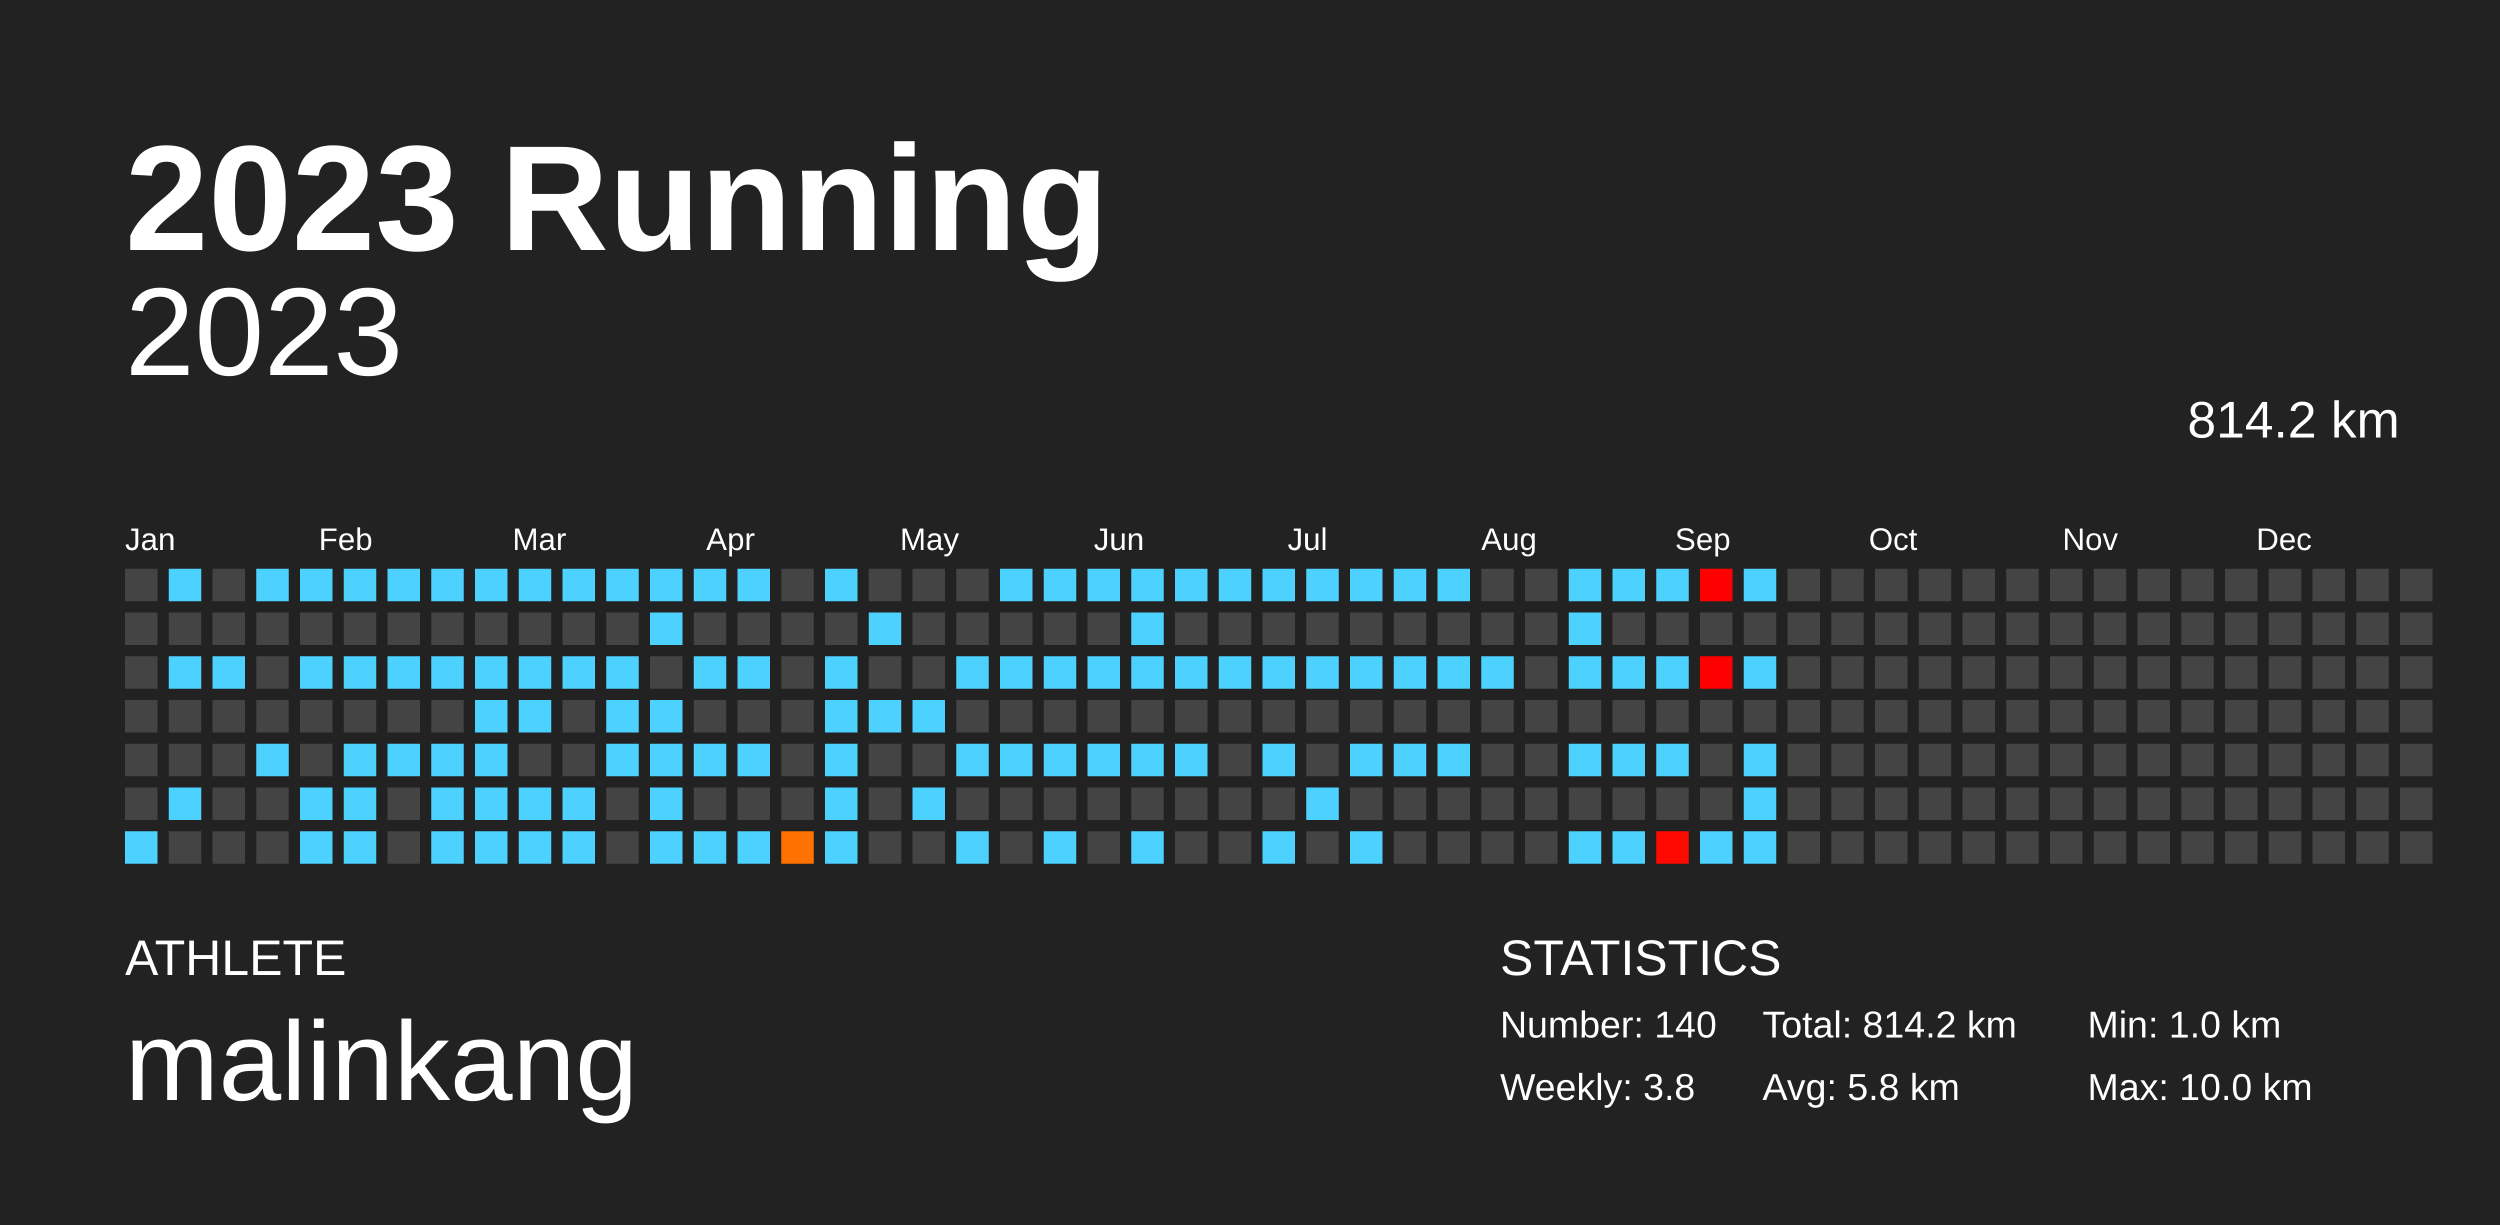
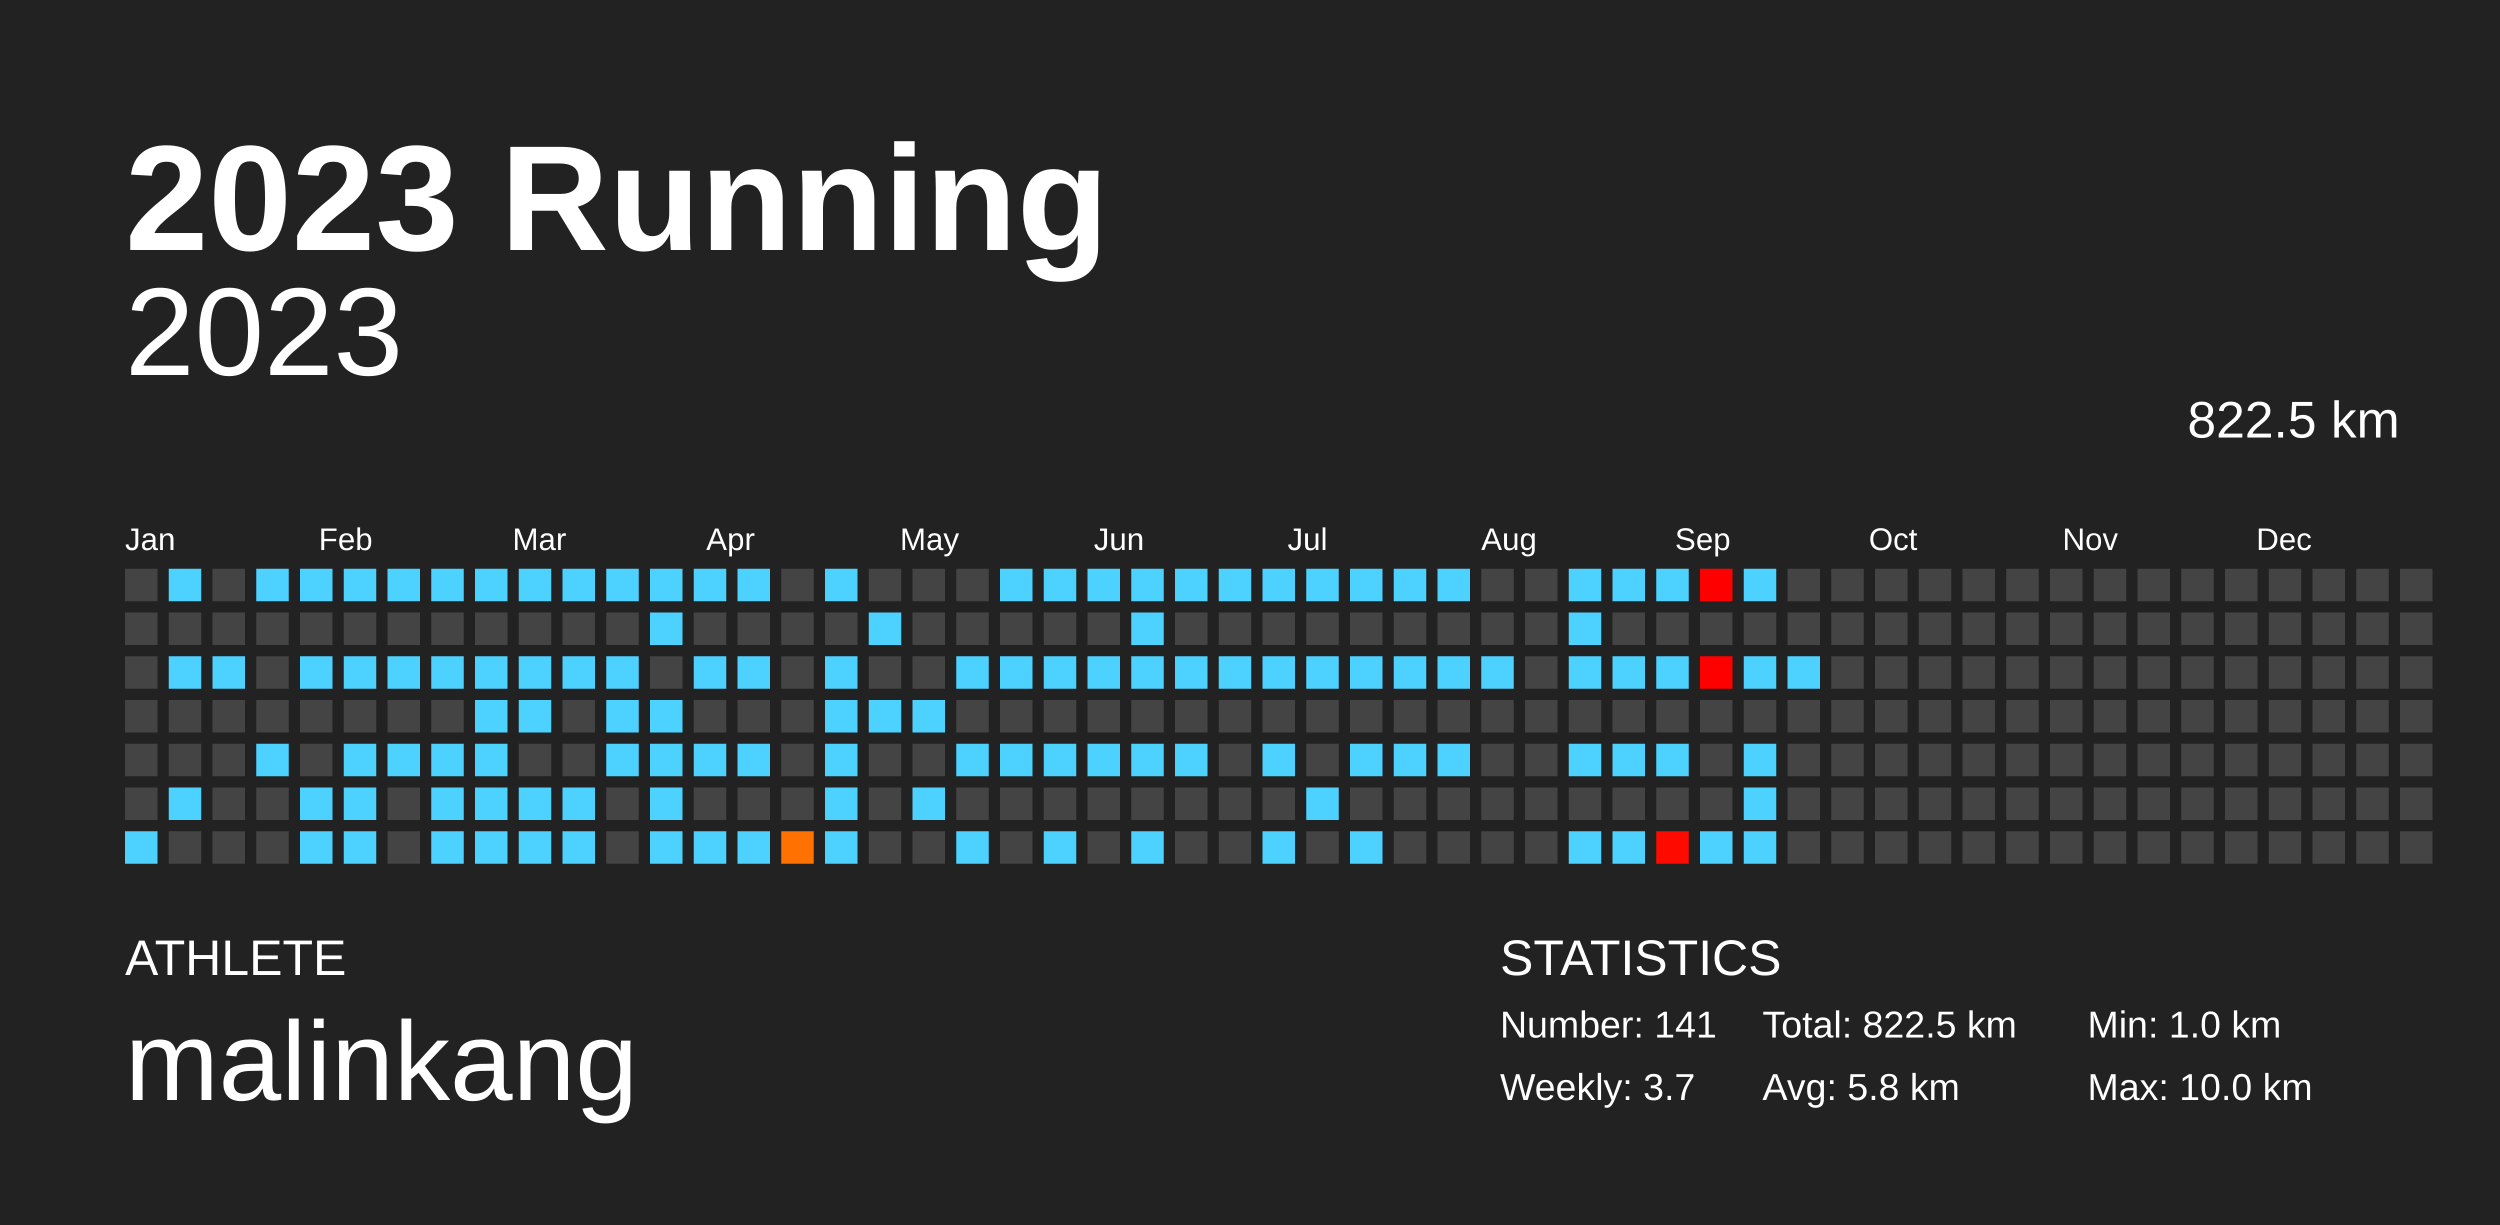
<svg xmlns="http://www.w3.org/2000/svg" baseProfile="full" height="98mm" version="1.1" viewBox="0,0,200,98" width="200mm">
  <defs />
  <rect fill="#222222" height="98" width="200" x="0" y="0" />
  <text fill="#FFFFFF" style="font-size:12px; font-family:Arial; font-weight:bold;" x="10" y="20">2023 Running</text>
  <text fill="#FFFFFF" style="font-size:4px; font-family:Arial" x="10" y="78">ATHLETE</text>
  <text fill="#FFFFFF" style="font-size:9px; font-family:Arial" x="10" y="88">malinkang</text>
  <text fill="#FFFFFF" style="font-size:4px; font-family:Arial" x="120" y="78">STATISTICS</text>
-   <text fill="#FFFFFF" style="font-size:3px; font-family:Arial" x="120" y="83">Number: 140</text>
-   <text fill="#FFFFFF" style="font-size:3px; font-family:Arial" x="120" y="88">Weekly: 3.8</text>
-   <text fill="#FFFFFF" style="font-size:3px; font-family:Arial" x="141" y="83">Total: 814.2 km</text>
+   <text fill="#FFFFFF" style="font-size:3px; font-family:Arial" x="120" y="83">Number: 141</text>
+   <text fill="#FFFFFF" style="font-size:3px; font-family:Arial" x="120" y="88">Weekly: 3.7</text>
+   <text fill="#FFFFFF" style="font-size:3px; font-family:Arial" x="141" y="83">Total: 822.5 km</text>
  <text fill="#FFFFFF" style="font-size:3px; font-family:Arial" x="141" y="88">Avg: 5.8 km</text>
  <text fill="#FFFFFF" style="font-size:3px; font-family:Arial" x="167" y="83">Min: 1.0 km</text>
  <text fill="#FFFFFF" style="font-size:3px; font-family:Arial" x="167" y="88">Max: 10.0 km</text>
  <text alignment-baseline="hanging" fill="#FFFFFF" style="font-size:10.0px; font-family:Arial;" x="10" y="30">2023</text>
-   <text alignment-baseline="hanging" fill="#FFFFFF" style="font-size:4.125px; font-family:Arial;" x="175" y="35">814.2 km</text>
+   <text alignment-baseline="hanging" fill="#FFFFFF" style="font-size:4.125px; font-family:Arial;" x="175" y="35">822.5 km</text>
  <text fill="#FFFFFF" style="font-size:2.5px; font-family:Arial" x="10.0" y="44">Jan</text>
  <text fill="#FFFFFF" style="font-size:2.5px; font-family:Arial" x="25.5" y="44">Feb</text>
  <text fill="#FFFFFF" style="font-size:2.5px; font-family:Arial" x="41.0" y="44">Mar</text>
  <text fill="#FFFFFF" style="font-size:2.5px; font-family:Arial" x="56.5" y="44">Apr</text>
  <text fill="#FFFFFF" style="font-size:2.5px; font-family:Arial" x="72.0" y="44">May</text>
  <text fill="#FFFFFF" style="font-size:2.5px; font-family:Arial" x="87.5" y="44">Jun</text>
  <text fill="#FFFFFF" style="font-size:2.5px; font-family:Arial" x="103.0" y="44">Jul</text>
  <text fill="#FFFFFF" style="font-size:2.5px; font-family:Arial" x="118.5" y="44">Aug</text>
  <text fill="#FFFFFF" style="font-size:2.5px; font-family:Arial" x="134.0" y="44">Sep</text>
  <text fill="#FFFFFF" style="font-size:2.5px; font-family:Arial" x="149.5" y="44">Oct</text>
  <text fill="#FFFFFF" style="font-size:2.5px; font-family:Arial" x="165.0" y="44">Nov</text>
  <text fill="#FFFFFF" style="font-size:2.5px; font-family:Arial" x="180.5" y="44">Dec</text>
  <rect fill="#444444" height="2.6" width="2.6" x="10.0" y="45.5" />
  <rect fill="#444444" height="2.6" width="2.6" x="10.0" y="49.0" />
  <rect fill="#444444" height="2.6" width="2.6" x="10.0" y="52.5" />
  <rect fill="#444444" height="2.6" width="2.6" x="10.0" y="56.0" />
  <rect fill="#444444" height="2.6" width="2.6" x="10.0" y="59.5" />
  <rect fill="#444444" height="2.6" width="2.6" x="10.0" y="63.0" />
  <rect fill="#4dd2ff" height="2.6" width="2.6" x="10.0" y="66.5" />
  <rect fill="#4dd2ff" height="2.6" width="2.6" x="13.5" y="45.5" />
  <rect fill="#444444" height="2.6" width="2.6" x="13.5" y="49.0" />
  <rect fill="#4dd2ff" height="2.6" width="2.6" x="13.5" y="52.5" />
  <rect fill="#444444" height="2.6" width="2.6" x="13.5" y="56.0" />
  <rect fill="#444444" height="2.6" width="2.6" x="13.5" y="59.5" />
  <rect fill="#4dd2ff" height="2.6" width="2.6" x="13.5" y="63.0" />
  <rect fill="#444444" height="2.6" width="2.6" x="13.5" y="66.5" />
  <rect fill="#444444" height="2.6" width="2.6" x="17.0" y="45.5" />
  <rect fill="#444444" height="2.6" width="2.6" x="17.0" y="49.0" />
  <rect fill="#4dd2ff" height="2.6" width="2.6" x="17.0" y="52.5" />
  <rect fill="#444444" height="2.6" width="2.6" x="17.0" y="56.0" />
  <rect fill="#444444" height="2.6" width="2.6" x="17.0" y="59.5" />
  <rect fill="#444444" height="2.6" width="2.6" x="17.0" y="63.0" />
  <rect fill="#444444" height="2.6" width="2.6" x="17.0" y="66.5" />
  <rect fill="#4dd2ff" height="2.6" width="2.6" x="20.5" y="45.5" />
  <rect fill="#444444" height="2.6" width="2.6" x="20.5" y="49.0" />
  <rect fill="#444444" height="2.6" width="2.6" x="20.5" y="52.5" />
  <rect fill="#444444" height="2.6" width="2.6" x="20.5" y="56.0" />
  <rect fill="#4dd2ff" height="2.6" width="2.6" x="20.5" y="59.5" />
  <rect fill="#444444" height="2.6" width="2.6" x="20.5" y="63.0" />
  <rect fill="#444444" height="2.6" width="2.6" x="20.5" y="66.5" />
  <rect fill="#4dd2ff" height="2.6" width="2.6" x="24.0" y="45.5" />
  <rect fill="#444444" height="2.6" width="2.6" x="24.0" y="49.0" />
  <rect fill="#4dd2ff" height="2.6" width="2.6" x="24.0" y="52.5" />
  <rect fill="#444444" height="2.6" width="2.6" x="24.0" y="56.0" />
  <rect fill="#444444" height="2.6" width="2.6" x="24.0" y="59.5" />
  <rect fill="#4dd2ff" height="2.6" width="2.6" x="24.0" y="63.0" />
  <rect fill="#4dd2ff" height="2.6" width="2.6" x="24.0" y="66.5" />
  <rect fill="#4dd2ff" height="2.6" width="2.6" x="27.5" y="45.5" />
  <rect fill="#444444" height="2.6" width="2.6" x="27.5" y="49.0" />
  <rect fill="#4dd2ff" height="2.6" width="2.6" x="27.5" y="52.5" />
  <rect fill="#444444" height="2.6" width="2.6" x="27.5" y="56.0" />
  <rect fill="#4dd2ff" height="2.6" width="2.6" x="27.5" y="59.5" />
  <rect fill="#4dd2ff" height="2.6" width="2.6" x="27.5" y="63.0" />
  <rect fill="#4dd2ff" height="2.6" width="2.6" x="27.5" y="66.5" />
  <rect fill="#4dd2ff" height="2.6" width="2.6" x="31.0" y="45.5" />
  <rect fill="#444444" height="2.6" width="2.6" x="31.0" y="49.0" />
  <rect fill="#4dd2ff" height="2.6" width="2.6" x="31.0" y="52.5" />
  <rect fill="#444444" height="2.6" width="2.6" x="31.0" y="56.0" />
  <rect fill="#4dd2ff" height="2.6" width="2.6" x="31.0" y="59.5" />
  <rect fill="#444444" height="2.6" width="2.6" x="31.0" y="63.0" />
  <rect fill="#444444" height="2.6" width="2.6" x="31.0" y="66.5" />
  <rect fill="#4dd2ff" height="2.6" width="2.6" x="34.5" y="45.5" />
  <rect fill="#444444" height="2.6" width="2.6" x="34.5" y="49.0" />
  <rect fill="#4dd2ff" height="2.6" width="2.6" x="34.5" y="52.5" />
  <rect fill="#444444" height="2.6" width="2.6" x="34.5" y="56.0" />
  <rect fill="#4dd2ff" height="2.6" width="2.6" x="34.5" y="59.5" />
  <rect fill="#4dd2ff" height="2.6" width="2.6" x="34.5" y="63.0" />
  <rect fill="#4dd2ff" height="2.6" width="2.6" x="34.5" y="66.5" />
  <rect fill="#4dd2ff" height="2.6" width="2.6" x="38.0" y="45.5" />
  <rect fill="#444444" height="2.6" width="2.6" x="38.0" y="49.0" />
  <rect fill="#4dd2ff" height="2.6" width="2.6" x="38.0" y="52.5" />
  <rect fill="#4dd2ff" height="2.6" width="2.6" x="38.0" y="56.0" />
  <rect fill="#4dd2ff" height="2.6" width="2.6" x="38.0" y="59.5" />
  <rect fill="#4dd2ff" height="2.6" width="2.6" x="38.0" y="63.0" />
  <rect fill="#4dd2ff" height="2.6" width="2.6" x="38.0" y="66.5" />
  <rect fill="#4dd2ff" height="2.6" width="2.6" x="41.5" y="45.5" />
  <rect fill="#444444" height="2.6" width="2.6" x="41.5" y="49.0" />
  <rect fill="#4dd2ff" height="2.6" width="2.6" x="41.5" y="52.5" />
  <rect fill="#4dd2ff" height="2.6" width="2.6" x="41.5" y="56.0" />
  <rect fill="#444444" height="2.6" width="2.6" x="41.5" y="59.5" />
  <rect fill="#4dd2ff" height="2.6" width="2.6" x="41.5" y="63.0" />
  <rect fill="#4dd2ff" height="2.6" width="2.6" x="41.5" y="66.5" />
  <rect fill="#4dd2ff" height="2.6" width="2.6" x="45.0" y="45.5" />
  <rect fill="#444444" height="2.6" width="2.6" x="45.0" y="49.0" />
  <rect fill="#4dd2ff" height="2.6" width="2.6" x="45.0" y="52.5" />
  <rect fill="#444444" height="2.6" width="2.6" x="45.0" y="56.0" />
  <rect fill="#444444" height="2.6" width="2.6" x="45.0" y="59.5" />
  <rect fill="#4dd2ff" height="2.6" width="2.6" x="45.0" y="63.0" />
  <rect fill="#4dd2ff" height="2.6" width="2.6" x="45.0" y="66.5" />
  <rect fill="#4dd2ff" height="2.6" width="2.6" x="48.5" y="45.5" />
  <rect fill="#444444" height="2.6" width="2.6" x="48.5" y="49.0" />
  <rect fill="#4dd2ff" height="2.6" width="2.6" x="48.5" y="52.5" />
  <rect fill="#4dd2ff" height="2.6" width="2.6" x="48.5" y="56.0" />
  <rect fill="#4dd2ff" height="2.6" width="2.6" x="48.5" y="59.5" />
  <rect fill="#444444" height="2.6" width="2.6" x="48.5" y="63.0" />
  <rect fill="#444444" height="2.6" width="2.6" x="48.5" y="66.5" />
  <rect fill="#4dd2ff" height="2.6" width="2.6" x="52.0" y="45.5" />
  <rect fill="#4dd2ff" height="2.6" width="2.6" x="52.0" y="49.0" />
  <rect fill="#444444" height="2.6" width="2.6" x="52.0" y="52.5" />
  <rect fill="#4dd2ff" height="2.6" width="2.6" x="52.0" y="56.0" />
  <rect fill="#4dd2ff" height="2.6" width="2.6" x="52.0" y="59.5" />
  <rect fill="#4dd2ff" height="2.6" width="2.6" x="52.0" y="63.0" />
  <rect fill="#4dd2ff" height="2.6" width="2.6" x="52.0" y="66.5" />
  <rect fill="#4dd2ff" height="2.6" width="2.6" x="55.5" y="45.5" />
  <rect fill="#444444" height="2.6" width="2.6" x="55.5" y="49.0" />
  <rect fill="#4dd2ff" height="2.6" width="2.6" x="55.5" y="52.5" />
  <rect fill="#444444" height="2.6" width="2.6" x="55.5" y="56.0" />
  <rect fill="#4dd2ff" height="2.6" width="2.6" x="55.5" y="59.5" />
  <rect fill="#444444" height="2.6" width="2.6" x="55.5" y="63.0" />
  <rect fill="#4dd2ff" height="2.6" width="2.6" x="55.5" y="66.5" />
  <rect fill="#4dd2ff" height="2.6" width="2.6" x="59.0" y="45.5" />
  <rect fill="#444444" height="2.6" width="2.6" x="59.0" y="49.0" />
  <rect fill="#4dd2ff" height="2.6" width="2.6" x="59.0" y="52.5" />
  <rect fill="#444444" height="2.6" width="2.6" x="59.0" y="56.0" />
  <rect fill="#4dd2ff" height="2.6" width="2.6" x="59.0" y="59.5" />
  <rect fill="#444444" height="2.6" width="2.6" x="59.0" y="63.0" />
  <rect fill="#4dd2ff" height="2.6" width="2.6" x="59.0" y="66.5" />
  <rect fill="#444444" height="2.6" width="2.6" x="62.5" y="45.5" />
  <rect fill="#444444" height="2.6" width="2.6" x="62.5" y="49.0" />
  <rect fill="#444444" height="2.6" width="2.6" x="62.5" y="52.5" />
  <rect fill="#444444" height="2.6" width="2.6" x="62.5" y="56.0" />
  <rect fill="#444444" height="2.6" width="2.6" x="62.5" y="59.5" />
  <rect fill="#444444" height="2.6" width="2.6" x="62.5" y="63.0" />
  <rect fill="#ff7100" height="2.6" width="2.6" x="62.5" y="66.5" />
  <rect fill="#4dd2ff" height="2.6" width="2.6" x="66.0" y="45.5" />
  <rect fill="#444444" height="2.6" width="2.6" x="66.0" y="49.0" />
  <rect fill="#4dd2ff" height="2.6" width="2.6" x="66.0" y="52.5" />
  <rect fill="#4dd2ff" height="2.6" width="2.6" x="66.0" y="56.0" />
  <rect fill="#4dd2ff" height="2.6" width="2.6" x="66.0" y="59.5" />
  <rect fill="#4dd2ff" height="2.6" width="2.6" x="66.0" y="63.0" />
  <rect fill="#4dd2ff" height="2.6" width="2.6" x="66.0" y="66.5" />
  <rect fill="#444444" height="2.6" width="2.6" x="69.5" y="45.5" />
  <rect fill="#4dd2ff" height="2.6" width="2.6" x="69.5" y="49.0" />
  <rect fill="#444444" height="2.6" width="2.6" x="69.5" y="52.5" />
  <rect fill="#4dd2ff" height="2.6" width="2.6" x="69.5" y="56.0" />
  <rect fill="#444444" height="2.6" width="2.6" x="69.5" y="59.5" />
  <rect fill="#444444" height="2.6" width="2.6" x="69.5" y="63.0" />
  <rect fill="#444444" height="2.6" width="2.6" x="69.5" y="66.5" />
  <rect fill="#444444" height="2.6" width="2.6" x="73.0" y="45.5" />
  <rect fill="#444444" height="2.6" width="2.6" x="73.0" y="49.0" />
  <rect fill="#444444" height="2.6" width="2.6" x="73.0" y="52.5" />
  <rect fill="#4dd2ff" height="2.6" width="2.6" x="73.0" y="56.0" />
  <rect fill="#444444" height="2.6" width="2.6" x="73.0" y="59.5" />
  <rect fill="#4dd2ff" height="2.6" width="2.6" x="73.0" y="63.0" />
  <rect fill="#444444" height="2.6" width="2.6" x="73.0" y="66.5" />
  <rect fill="#444444" height="2.6" width="2.6" x="76.5" y="45.5" />
  <rect fill="#444444" height="2.6" width="2.6" x="76.5" y="49.0" />
  <rect fill="#4dd2ff" height="2.6" width="2.6" x="76.5" y="52.5" />
  <rect fill="#444444" height="2.6" width="2.6" x="76.5" y="56.0" />
  <rect fill="#4dd2ff" height="2.6" width="2.6" x="76.5" y="59.5" />
  <rect fill="#444444" height="2.6" width="2.6" x="76.5" y="63.0" />
  <rect fill="#4dd2ff" height="2.6" width="2.6" x="76.5" y="66.5" />
  <rect fill="#4dd2ff" height="2.6" width="2.6" x="80.0" y="45.5" />
  <rect fill="#444444" height="2.6" width="2.6" x="80.0" y="49.0" />
  <rect fill="#4dd2ff" height="2.6" width="2.6" x="80.0" y="52.5" />
  <rect fill="#444444" height="2.6" width="2.6" x="80.0" y="56.0" />
  <rect fill="#4dd2ff" height="2.6" width="2.6" x="80.0" y="59.5" />
  <rect fill="#444444" height="2.6" width="2.6" x="80.0" y="63.0" />
  <rect fill="#444444" height="2.6" width="2.6" x="80.0" y="66.5" />
  <rect fill="#4dd2ff" height="2.6" width="2.6" x="83.5" y="45.5" />
  <rect fill="#444444" height="2.6" width="2.6" x="83.5" y="49.0" />
  <rect fill="#4dd2ff" height="2.6" width="2.6" x="83.5" y="52.5" />
  <rect fill="#444444" height="2.6" width="2.6" x="83.5" y="56.0" />
  <rect fill="#4dd2ff" height="2.6" width="2.6" x="83.5" y="59.5" />
  <rect fill="#444444" height="2.6" width="2.6" x="83.5" y="63.0" />
  <rect fill="#4dd2ff" height="2.6" width="2.6" x="83.5" y="66.5" />
  <rect fill="#4dd2ff" height="2.6" width="2.6" x="87.0" y="45.5" />
  <rect fill="#444444" height="2.6" width="2.6" x="87.0" y="49.0" />
  <rect fill="#4dd2ff" height="2.6" width="2.6" x="87.0" y="52.5" />
  <rect fill="#444444" height="2.6" width="2.6" x="87.0" y="56.0" />
  <rect fill="#4dd2ff" height="2.6" width="2.6" x="87.0" y="59.5" />
  <rect fill="#444444" height="2.6" width="2.6" x="87.0" y="63.0" />
  <rect fill="#444444" height="2.6" width="2.6" x="87.0" y="66.5" />
  <rect fill="#4dd2ff" height="2.6" width="2.6" x="90.5" y="45.5" />
  <rect fill="#4dd2ff" height="2.6" width="2.6" x="90.5" y="49.0" />
  <rect fill="#4dd2ff" height="2.6" width="2.6" x="90.5" y="52.5" />
  <rect fill="#444444" height="2.6" width="2.6" x="90.5" y="56.0" />
  <rect fill="#4dd2ff" height="2.6" width="2.6" x="90.5" y="59.5" />
  <rect fill="#444444" height="2.6" width="2.6" x="90.5" y="63.0" />
  <rect fill="#4dd2ff" height="2.6" width="2.6" x="90.5" y="66.5" />
  <rect fill="#4dd2ff" height="2.6" width="2.6" x="94.0" y="45.5" />
  <rect fill="#444444" height="2.6" width="2.6" x="94.0" y="49.0" />
  <rect fill="#4dd2ff" height="2.6" width="2.6" x="94.0" y="52.5" />
  <rect fill="#444444" height="2.6" width="2.6" x="94.0" y="56.0" />
  <rect fill="#4dd2ff" height="2.6" width="2.6" x="94.0" y="59.5" />
  <rect fill="#444444" height="2.6" width="2.6" x="94.0" y="63.0" />
  <rect fill="#444444" height="2.6" width="2.6" x="94.0" y="66.5" />
  <rect fill="#4dd2ff" height="2.6" width="2.6" x="97.5" y="45.5" />
  <rect fill="#444444" height="2.6" width="2.6" x="97.5" y="49.0" />
  <rect fill="#4dd2ff" height="2.6" width="2.6" x="97.5" y="52.5" />
  <rect fill="#444444" height="2.6" width="2.6" x="97.5" y="56.0" />
  <rect fill="#444444" height="2.6" width="2.6" x="97.5" y="59.5" />
  <rect fill="#444444" height="2.6" width="2.6" x="97.5" y="63.0" />
  <rect fill="#444444" height="2.6" width="2.6" x="97.5" y="66.5" />
  <rect fill="#4dd2ff" height="2.6" width="2.6" x="101.0" y="45.5" />
  <rect fill="#444444" height="2.6" width="2.6" x="101.0" y="49.0" />
  <rect fill="#4dd2ff" height="2.6" width="2.6" x="101.0" y="52.5" />
  <rect fill="#444444" height="2.6" width="2.6" x="101.0" y="56.0" />
  <rect fill="#4dd2ff" height="2.6" width="2.6" x="101.0" y="59.5" />
  <rect fill="#444444" height="2.6" width="2.6" x="101.0" y="63.0" />
  <rect fill="#4dd2ff" height="2.6" width="2.6" x="101.0" y="66.5" />
  <rect fill="#4dd2ff" height="2.6" width="2.6" x="104.5" y="45.5" />
  <rect fill="#444444" height="2.6" width="2.6" x="104.5" y="49.0" />
  <rect fill="#4dd2ff" height="2.6" width="2.6" x="104.5" y="52.5" />
  <rect fill="#444444" height="2.6" width="2.6" x="104.5" y="56.0" />
  <rect fill="#444444" height="2.6" width="2.6" x="104.5" y="59.5" />
  <rect fill="#4dd2ff" height="2.6" width="2.6" x="104.5" y="63.0" />
  <rect fill="#444444" height="2.6" width="2.6" x="104.5" y="66.5" />
  <rect fill="#4dd2ff" height="2.6" width="2.6" x="108.0" y="45.5" />
  <rect fill="#444444" height="2.6" width="2.6" x="108.0" y="49.0" />
  <rect fill="#4dd2ff" height="2.6" width="2.6" x="108.0" y="52.5" />
  <rect fill="#444444" height="2.6" width="2.6" x="108.0" y="56.0" />
  <rect fill="#4dd2ff" height="2.6" width="2.6" x="108.0" y="59.5" />
  <rect fill="#444444" height="2.6" width="2.6" x="108.0" y="63.0" />
  <rect fill="#4dd2ff" height="2.6" width="2.6" x="108.0" y="66.5" />
  <rect fill="#4dd2ff" height="2.6" width="2.6" x="111.5" y="45.5" />
  <rect fill="#444444" height="2.6" width="2.6" x="111.5" y="49.0" />
  <rect fill="#4dd2ff" height="2.6" width="2.6" x="111.5" y="52.5" />
  <rect fill="#444444" height="2.6" width="2.6" x="111.5" y="56.0" />
  <rect fill="#4dd2ff" height="2.6" width="2.6" x="111.5" y="59.5" />
  <rect fill="#444444" height="2.6" width="2.6" x="111.5" y="63.0" />
  <rect fill="#444444" height="2.6" width="2.6" x="111.5" y="66.5" />
  <rect fill="#4dd2ff" height="2.6" width="2.6" x="115.0" y="45.5" />
  <rect fill="#444444" height="2.6" width="2.6" x="115.0" y="49.0" />
  <rect fill="#4dd2ff" height="2.6" width="2.6" x="115.0" y="52.5" />
  <rect fill="#444444" height="2.6" width="2.6" x="115.0" y="56.0" />
  <rect fill="#4dd2ff" height="2.6" width="2.6" x="115.0" y="59.5" />
  <rect fill="#444444" height="2.6" width="2.6" x="115.0" y="63.0" />
  <rect fill="#444444" height="2.6" width="2.6" x="115.0" y="66.5" />
  <rect fill="#444444" height="2.6" width="2.6" x="118.5" y="45.5" />
  <rect fill="#444444" height="2.6" width="2.6" x="118.5" y="49.0" />
  <rect fill="#4dd2ff" height="2.6" width="2.6" x="118.5" y="52.5" />
  <rect fill="#444444" height="2.6" width="2.6" x="118.5" y="56.0" />
  <rect fill="#444444" height="2.6" width="2.6" x="118.5" y="59.5" />
  <rect fill="#444444" height="2.6" width="2.6" x="118.5" y="63.0" />
  <rect fill="#444444" height="2.6" width="2.6" x="118.5" y="66.5" />
  <rect fill="#444444" height="2.6" width="2.6" x="122.0" y="45.5" />
  <rect fill="#444444" height="2.6" width="2.6" x="122.0" y="49.0" />
  <rect fill="#444444" height="2.6" width="2.6" x="122.0" y="52.5" />
  <rect fill="#444444" height="2.6" width="2.6" x="122.0" y="56.0" />
  <rect fill="#444444" height="2.6" width="2.6" x="122.0" y="59.5" />
  <rect fill="#444444" height="2.6" width="2.6" x="122.0" y="63.0" />
  <rect fill="#444444" height="2.6" width="2.6" x="122.0" y="66.5" />
  <rect fill="#4dd2ff" height="2.6" width="2.6" x="125.5" y="45.5" />
  <rect fill="#4dd2ff" height="2.6" width="2.6" x="125.5" y="49.0" />
  <rect fill="#4dd2ff" height="2.6" width="2.6" x="125.5" y="52.5" />
  <rect fill="#444444" height="2.6" width="2.6" x="125.5" y="56.0" />
  <rect fill="#4dd2ff" height="2.6" width="2.6" x="125.5" y="59.5" />
  <rect fill="#444444" height="2.6" width="2.6" x="125.5" y="63.0" />
  <rect fill="#4dd2ff" height="2.6" width="2.6" x="125.5" y="66.5" />
  <rect fill="#4dd2ff" height="2.6" width="2.6" x="129.0" y="45.5" />
  <rect fill="#444444" height="2.6" width="2.6" x="129.0" y="49.0" />
  <rect fill="#4dd2ff" height="2.6" width="2.6" x="129.0" y="52.5" />
  <rect fill="#444444" height="2.6" width="2.6" x="129.0" y="56.0" />
  <rect fill="#4dd2ff" height="2.6" width="2.6" x="129.0" y="59.5" />
  <rect fill="#444444" height="2.6" width="2.6" x="129.0" y="63.0" />
  <rect fill="#4dd2ff" height="2.6" width="2.6" x="129.0" y="66.5" />
  <rect fill="#4dd2ff" height="2.6" width="2.6" x="132.5" y="45.5" />
  <rect fill="#444444" height="2.6" width="2.6" x="132.5" y="49.0" />
  <rect fill="#4dd2ff" height="2.6" width="2.6" x="132.5" y="52.5" />
  <rect fill="#444444" height="2.6" width="2.6" x="132.5" y="56.0" />
  <rect fill="#4dd2ff" height="2.6" width="2.6" x="132.5" y="59.5" />
  <rect fill="#444444" height="2.6" width="2.6" x="132.5" y="63.0" />
  <rect fill="#ff0a00" height="2.6" width="2.6" x="132.5" y="66.5" />
  <rect fill="#ff0000" height="2.6" width="2.6" x="136.0" y="45.5" />
  <rect fill="#444444" height="2.6" width="2.6" x="136.0" y="49.0" />
  <rect fill="#ff0000" height="2.6" width="2.6" x="136.0" y="52.5" />
  <rect fill="#444444" height="2.6" width="2.6" x="136.0" y="56.0" />
  <rect fill="#444444" height="2.6" width="2.6" x="136.0" y="59.5" />
  <rect fill="#444444" height="2.6" width="2.6" x="136.0" y="63.0" />
  <rect fill="#4dd2ff" height="2.6" width="2.6" x="136.0" y="66.5" />
  <rect fill="#4dd2ff" height="2.6" width="2.6" x="139.5" y="45.5" />
  <rect fill="#444444" height="2.6" width="2.6" x="139.5" y="49.0" />
  <rect fill="#4dd2ff" height="2.6" width="2.6" x="139.5" y="52.5" />
  <rect fill="#444444" height="2.6" width="2.6" x="139.5" y="56.0" />
  <rect fill="#4dd2ff" height="2.6" width="2.6" x="139.5" y="59.5" />
  <rect fill="#4dd2ff" height="2.6" width="2.6" x="139.5" y="63.0" />
  <rect fill="#4dd2ff" height="2.6" width="2.6" x="139.5" y="66.5" />
  <rect fill="#444444" height="2.6" width="2.6" x="143.0" y="45.5" />
  <rect fill="#444444" height="2.6" width="2.6" x="143.0" y="49.0" />
-   <rect fill="#444444" height="2.6" width="2.6" x="143.0" y="52.5" />
+   <rect fill="#4dd2ff" height="2.6" width="2.6" x="143.0" y="52.5" />
  <rect fill="#444444" height="2.6" width="2.6" x="143.0" y="56.0" />
  <rect fill="#444444" height="2.6" width="2.6" x="143.0" y="59.5" />
  <rect fill="#444444" height="2.6" width="2.6" x="143.0" y="63.0" />
  <rect fill="#444444" height="2.6" width="2.6" x="143.0" y="66.5" />
  <rect fill="#444444" height="2.6" width="2.6" x="146.5" y="45.5" />
  <rect fill="#444444" height="2.6" width="2.6" x="146.5" y="49.0" />
  <rect fill="#444444" height="2.6" width="2.6" x="146.5" y="52.5" />
  <rect fill="#444444" height="2.6" width="2.6" x="146.5" y="56.0" />
  <rect fill="#444444" height="2.6" width="2.6" x="146.5" y="59.5" />
  <rect fill="#444444" height="2.6" width="2.6" x="146.5" y="63.0" />
  <rect fill="#444444" height="2.6" width="2.6" x="146.5" y="66.5" />
  <rect fill="#444444" height="2.6" width="2.6" x="150.0" y="45.5" />
  <rect fill="#444444" height="2.6" width="2.6" x="150.0" y="49.0" />
  <rect fill="#444444" height="2.6" width="2.6" x="150.0" y="52.5" />
  <rect fill="#444444" height="2.6" width="2.6" x="150.0" y="56.0" />
  <rect fill="#444444" height="2.6" width="2.6" x="150.0" y="59.5" />
  <rect fill="#444444" height="2.6" width="2.6" x="150.0" y="63.0" />
  <rect fill="#444444" height="2.6" width="2.6" x="150.0" y="66.5" />
  <rect fill="#444444" height="2.6" width="2.6" x="153.5" y="45.5" />
  <rect fill="#444444" height="2.6" width="2.6" x="153.5" y="49.0" />
  <rect fill="#444444" height="2.6" width="2.6" x="153.5" y="52.5" />
  <rect fill="#444444" height="2.6" width="2.6" x="153.5" y="56.0" />
  <rect fill="#444444" height="2.6" width="2.6" x="153.5" y="59.5" />
  <rect fill="#444444" height="2.6" width="2.6" x="153.5" y="63.0" />
  <rect fill="#444444" height="2.6" width="2.6" x="153.5" y="66.5" />
  <rect fill="#444444" height="2.6" width="2.6" x="157.0" y="45.5" />
  <rect fill="#444444" height="2.6" width="2.6" x="157.0" y="49.0" />
  <rect fill="#444444" height="2.6" width="2.6" x="157.0" y="52.5" />
  <rect fill="#444444" height="2.6" width="2.6" x="157.0" y="56.0" />
  <rect fill="#444444" height="2.6" width="2.6" x="157.0" y="59.5" />
  <rect fill="#444444" height="2.6" width="2.6" x="157.0" y="63.0" />
  <rect fill="#444444" height="2.6" width="2.6" x="157.0" y="66.5" />
  <rect fill="#444444" height="2.6" width="2.6" x="160.5" y="45.5" />
  <rect fill="#444444" height="2.6" width="2.6" x="160.5" y="49.0" />
  <rect fill="#444444" height="2.6" width="2.6" x="160.5" y="52.5" />
  <rect fill="#444444" height="2.6" width="2.6" x="160.5" y="56.0" />
  <rect fill="#444444" height="2.6" width="2.6" x="160.5" y="59.5" />
  <rect fill="#444444" height="2.6" width="2.6" x="160.5" y="63.0" />
  <rect fill="#444444" height="2.6" width="2.6" x="160.5" y="66.5" />
  <rect fill="#444444" height="2.6" width="2.6" x="164.0" y="45.5" />
  <rect fill="#444444" height="2.6" width="2.6" x="164.0" y="49.0" />
  <rect fill="#444444" height="2.6" width="2.6" x="164.0" y="52.5" />
  <rect fill="#444444" height="2.6" width="2.6" x="164.0" y="56.0" />
  <rect fill="#444444" height="2.6" width="2.6" x="164.0" y="59.5" />
  <rect fill="#444444" height="2.6" width="2.6" x="164.0" y="63.0" />
  <rect fill="#444444" height="2.6" width="2.6" x="164.0" y="66.5" />
  <rect fill="#444444" height="2.6" width="2.6" x="167.5" y="45.5" />
  <rect fill="#444444" height="2.6" width="2.6" x="167.5" y="49.0" />
  <rect fill="#444444" height="2.6" width="2.6" x="167.5" y="52.5" />
  <rect fill="#444444" height="2.6" width="2.6" x="167.5" y="56.0" />
  <rect fill="#444444" height="2.6" width="2.6" x="167.5" y="59.5" />
  <rect fill="#444444" height="2.6" width="2.6" x="167.5" y="63.0" />
  <rect fill="#444444" height="2.6" width="2.6" x="167.5" y="66.5" />
  <rect fill="#444444" height="2.6" width="2.6" x="171.0" y="45.5" />
  <rect fill="#444444" height="2.6" width="2.6" x="171.0" y="49.0" />
  <rect fill="#444444" height="2.6" width="2.6" x="171.0" y="52.5" />
  <rect fill="#444444" height="2.6" width="2.6" x="171.0" y="56.0" />
  <rect fill="#444444" height="2.6" width="2.6" x="171.0" y="59.5" />
  <rect fill="#444444" height="2.6" width="2.6" x="171.0" y="63.0" />
  <rect fill="#444444" height="2.6" width="2.6" x="171.0" y="66.5" />
  <rect fill="#444444" height="2.6" width="2.6" x="174.5" y="45.5" />
  <rect fill="#444444" height="2.6" width="2.6" x="174.5" y="49.0" />
  <rect fill="#444444" height="2.6" width="2.6" x="174.5" y="52.5" />
  <rect fill="#444444" height="2.6" width="2.6" x="174.5" y="56.0" />
  <rect fill="#444444" height="2.6" width="2.6" x="174.5" y="59.5" />
  <rect fill="#444444" height="2.6" width="2.6" x="174.5" y="63.0" />
  <rect fill="#444444" height="2.6" width="2.6" x="174.5" y="66.5" />
  <rect fill="#444444" height="2.6" width="2.6" x="178.0" y="45.5" />
  <rect fill="#444444" height="2.6" width="2.6" x="178.0" y="49.0" />
  <rect fill="#444444" height="2.6" width="2.6" x="178.0" y="52.5" />
  <rect fill="#444444" height="2.6" width="2.6" x="178.0" y="56.0" />
  <rect fill="#444444" height="2.6" width="2.6" x="178.0" y="59.5" />
  <rect fill="#444444" height="2.6" width="2.6" x="178.0" y="63.0" />
  <rect fill="#444444" height="2.6" width="2.6" x="178.0" y="66.5" />
  <rect fill="#444444" height="2.6" width="2.6" x="181.5" y="45.5" />
  <rect fill="#444444" height="2.6" width="2.6" x="181.5" y="49.0" />
  <rect fill="#444444" height="2.6" width="2.6" x="181.5" y="52.5" />
  <rect fill="#444444" height="2.6" width="2.6" x="181.5" y="56.0" />
  <rect fill="#444444" height="2.6" width="2.6" x="181.5" y="59.5" />
  <rect fill="#444444" height="2.6" width="2.6" x="181.5" y="63.0" />
  <rect fill="#444444" height="2.6" width="2.6" x="181.5" y="66.5" />
  <rect fill="#444444" height="2.6" width="2.6" x="185.0" y="45.5" />
  <rect fill="#444444" height="2.6" width="2.6" x="185.0" y="49.0" />
  <rect fill="#444444" height="2.6" width="2.6" x="185.0" y="52.5" />
  <rect fill="#444444" height="2.6" width="2.6" x="185.0" y="56.0" />
  <rect fill="#444444" height="2.6" width="2.6" x="185.0" y="59.5" />
  <rect fill="#444444" height="2.6" width="2.6" x="185.0" y="63.0" />
  <rect fill="#444444" height="2.6" width="2.6" x="185.0" y="66.5" />
  <rect fill="#444444" height="2.6" width="2.6" x="188.5" y="45.5" />
  <rect fill="#444444" height="2.6" width="2.6" x="188.5" y="49.0" />
  <rect fill="#444444" height="2.6" width="2.6" x="188.5" y="52.5" />
  <rect fill="#444444" height="2.6" width="2.6" x="188.5" y="56.0" />
  <rect fill="#444444" height="2.6" width="2.6" x="188.5" y="59.5" />
  <rect fill="#444444" height="2.6" width="2.6" x="188.5" y="63.0" />
  <rect fill="#444444" height="2.6" width="2.6" x="188.5" y="66.5" />
  <rect fill="#444444" height="2.6" width="2.6" x="192.0" y="45.5" />
  <rect fill="#444444" height="2.6" width="2.6" x="192.0" y="49.0" />
  <rect fill="#444444" height="2.6" width="2.6" x="192.0" y="52.5" />
  <rect fill="#444444" height="2.6" width="2.6" x="192.0" y="56.0" />
  <rect fill="#444444" height="2.6" width="2.6" x="192.0" y="59.5" />
  <rect fill="#444444" height="2.6" width="2.6" x="192.0" y="63.0" />
  <rect fill="#444444" height="2.6" width="2.6" x="192.0" y="66.5" />
</svg>
